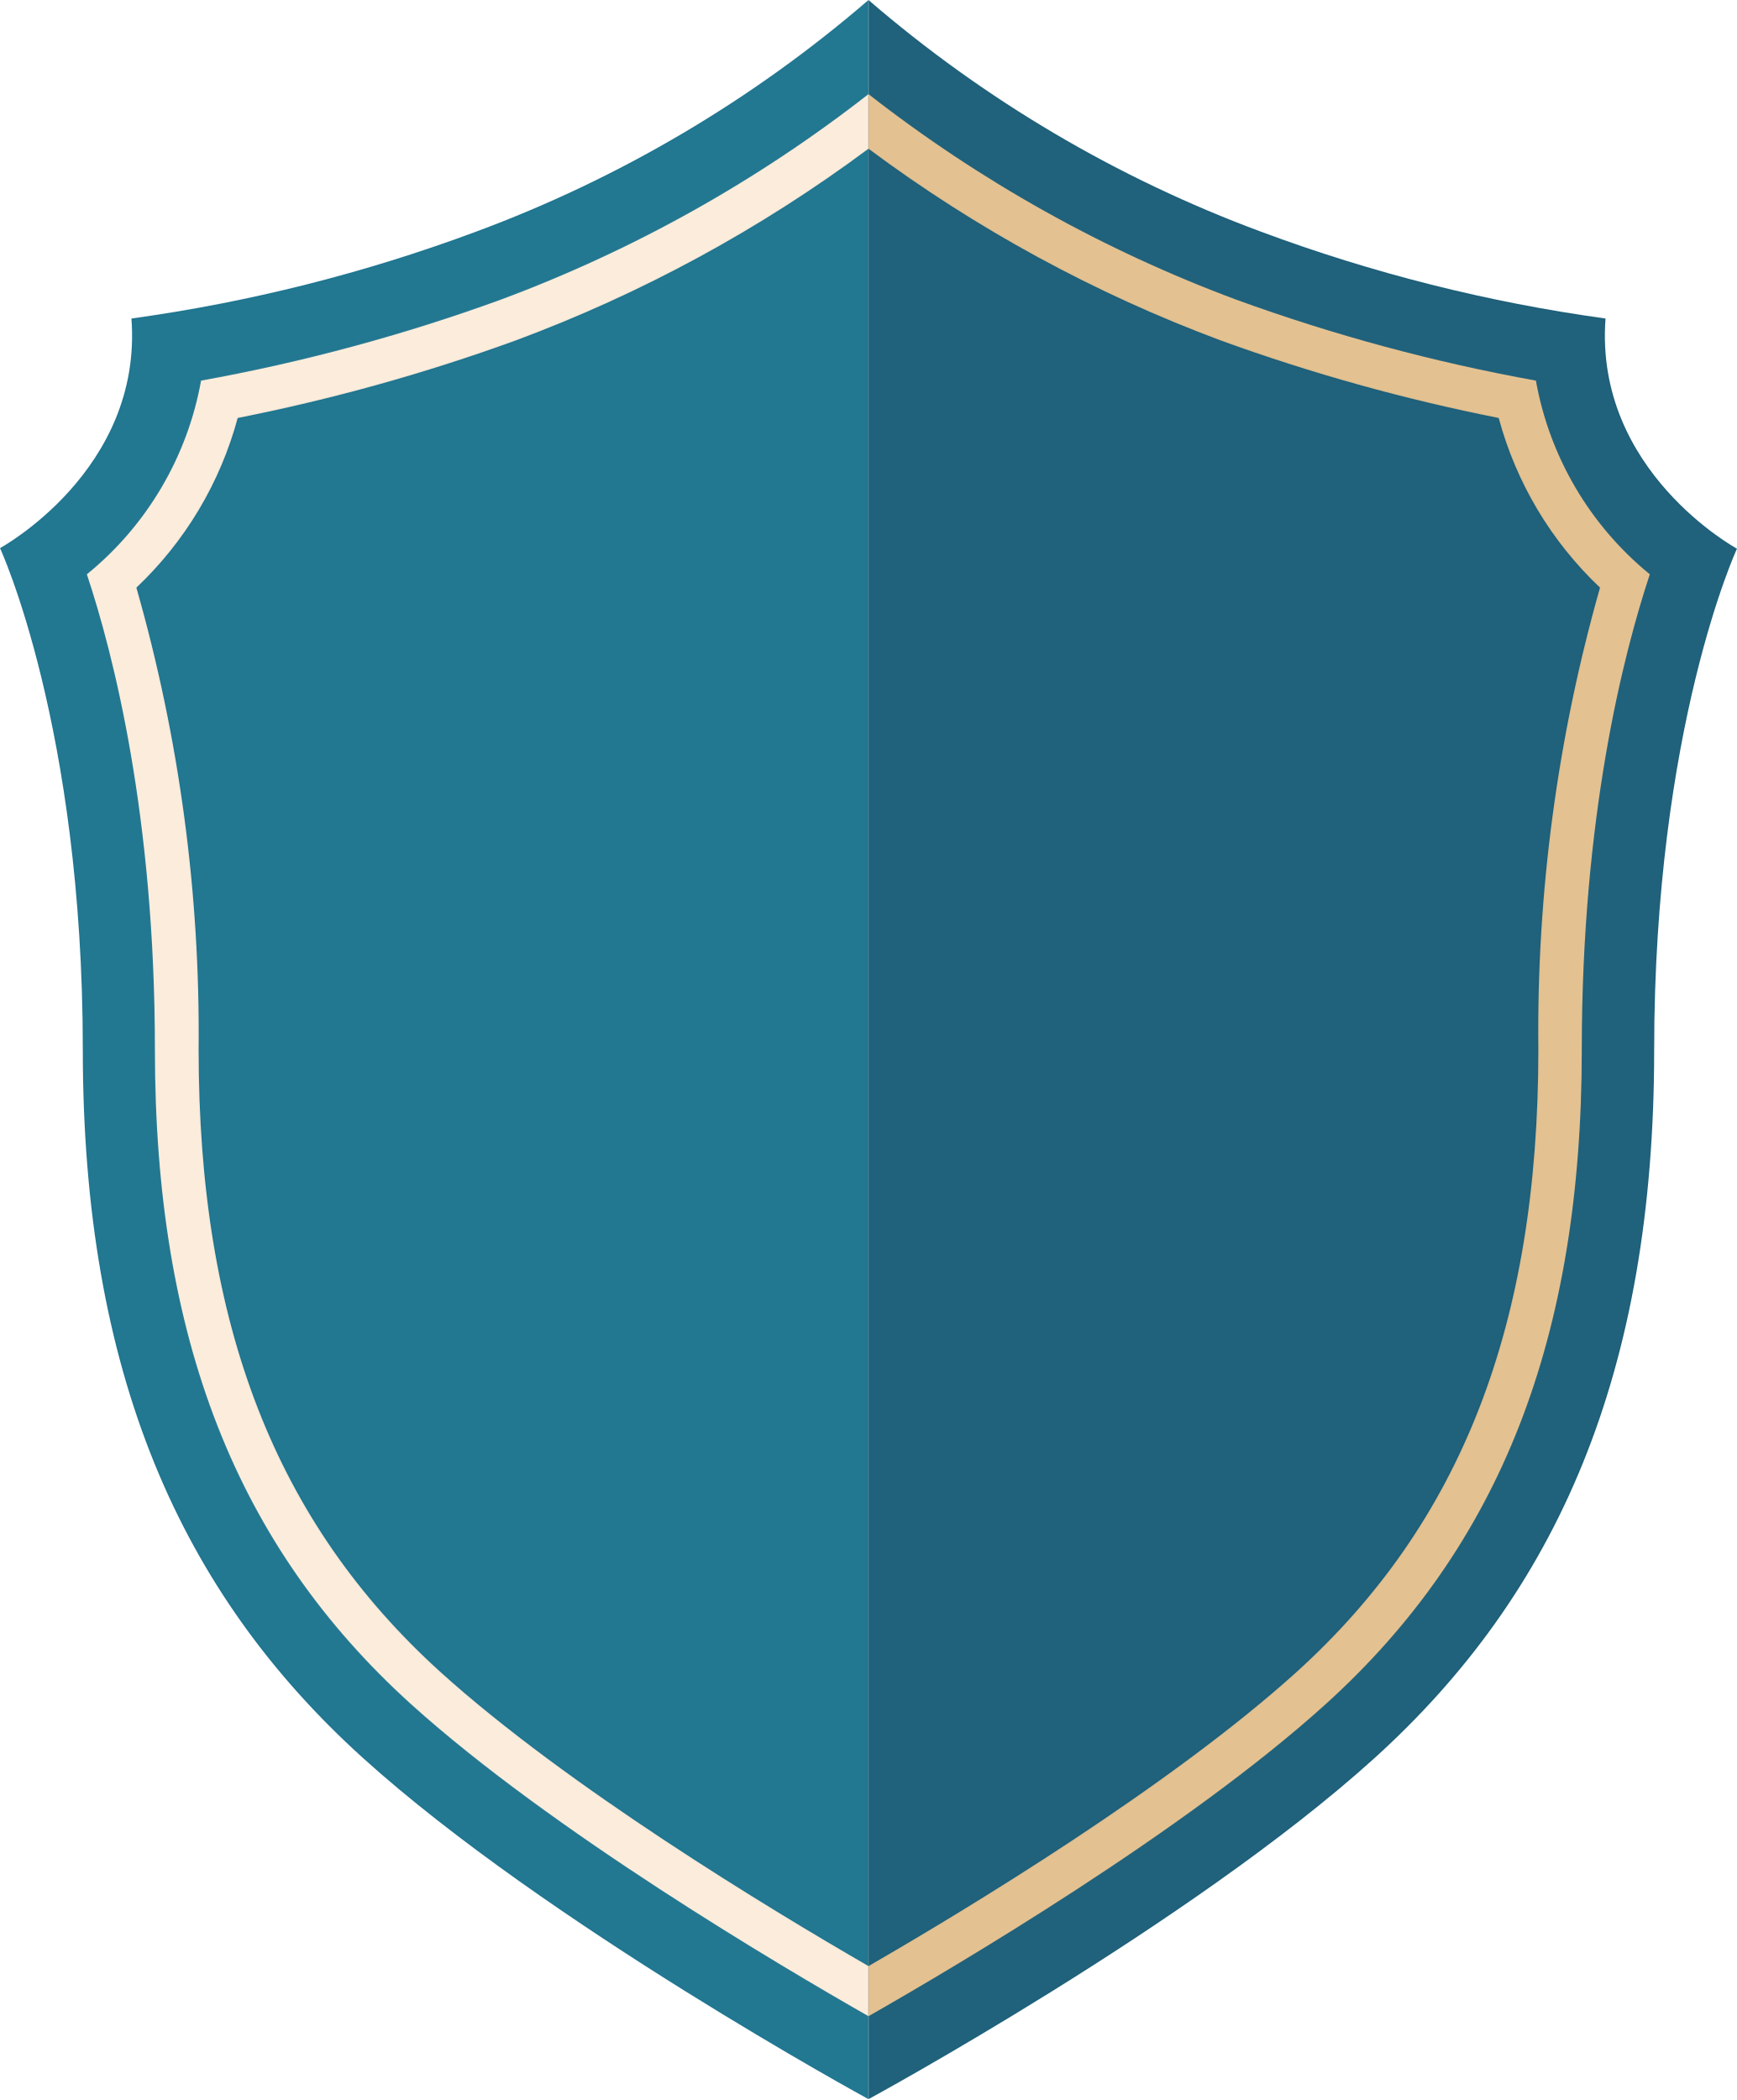
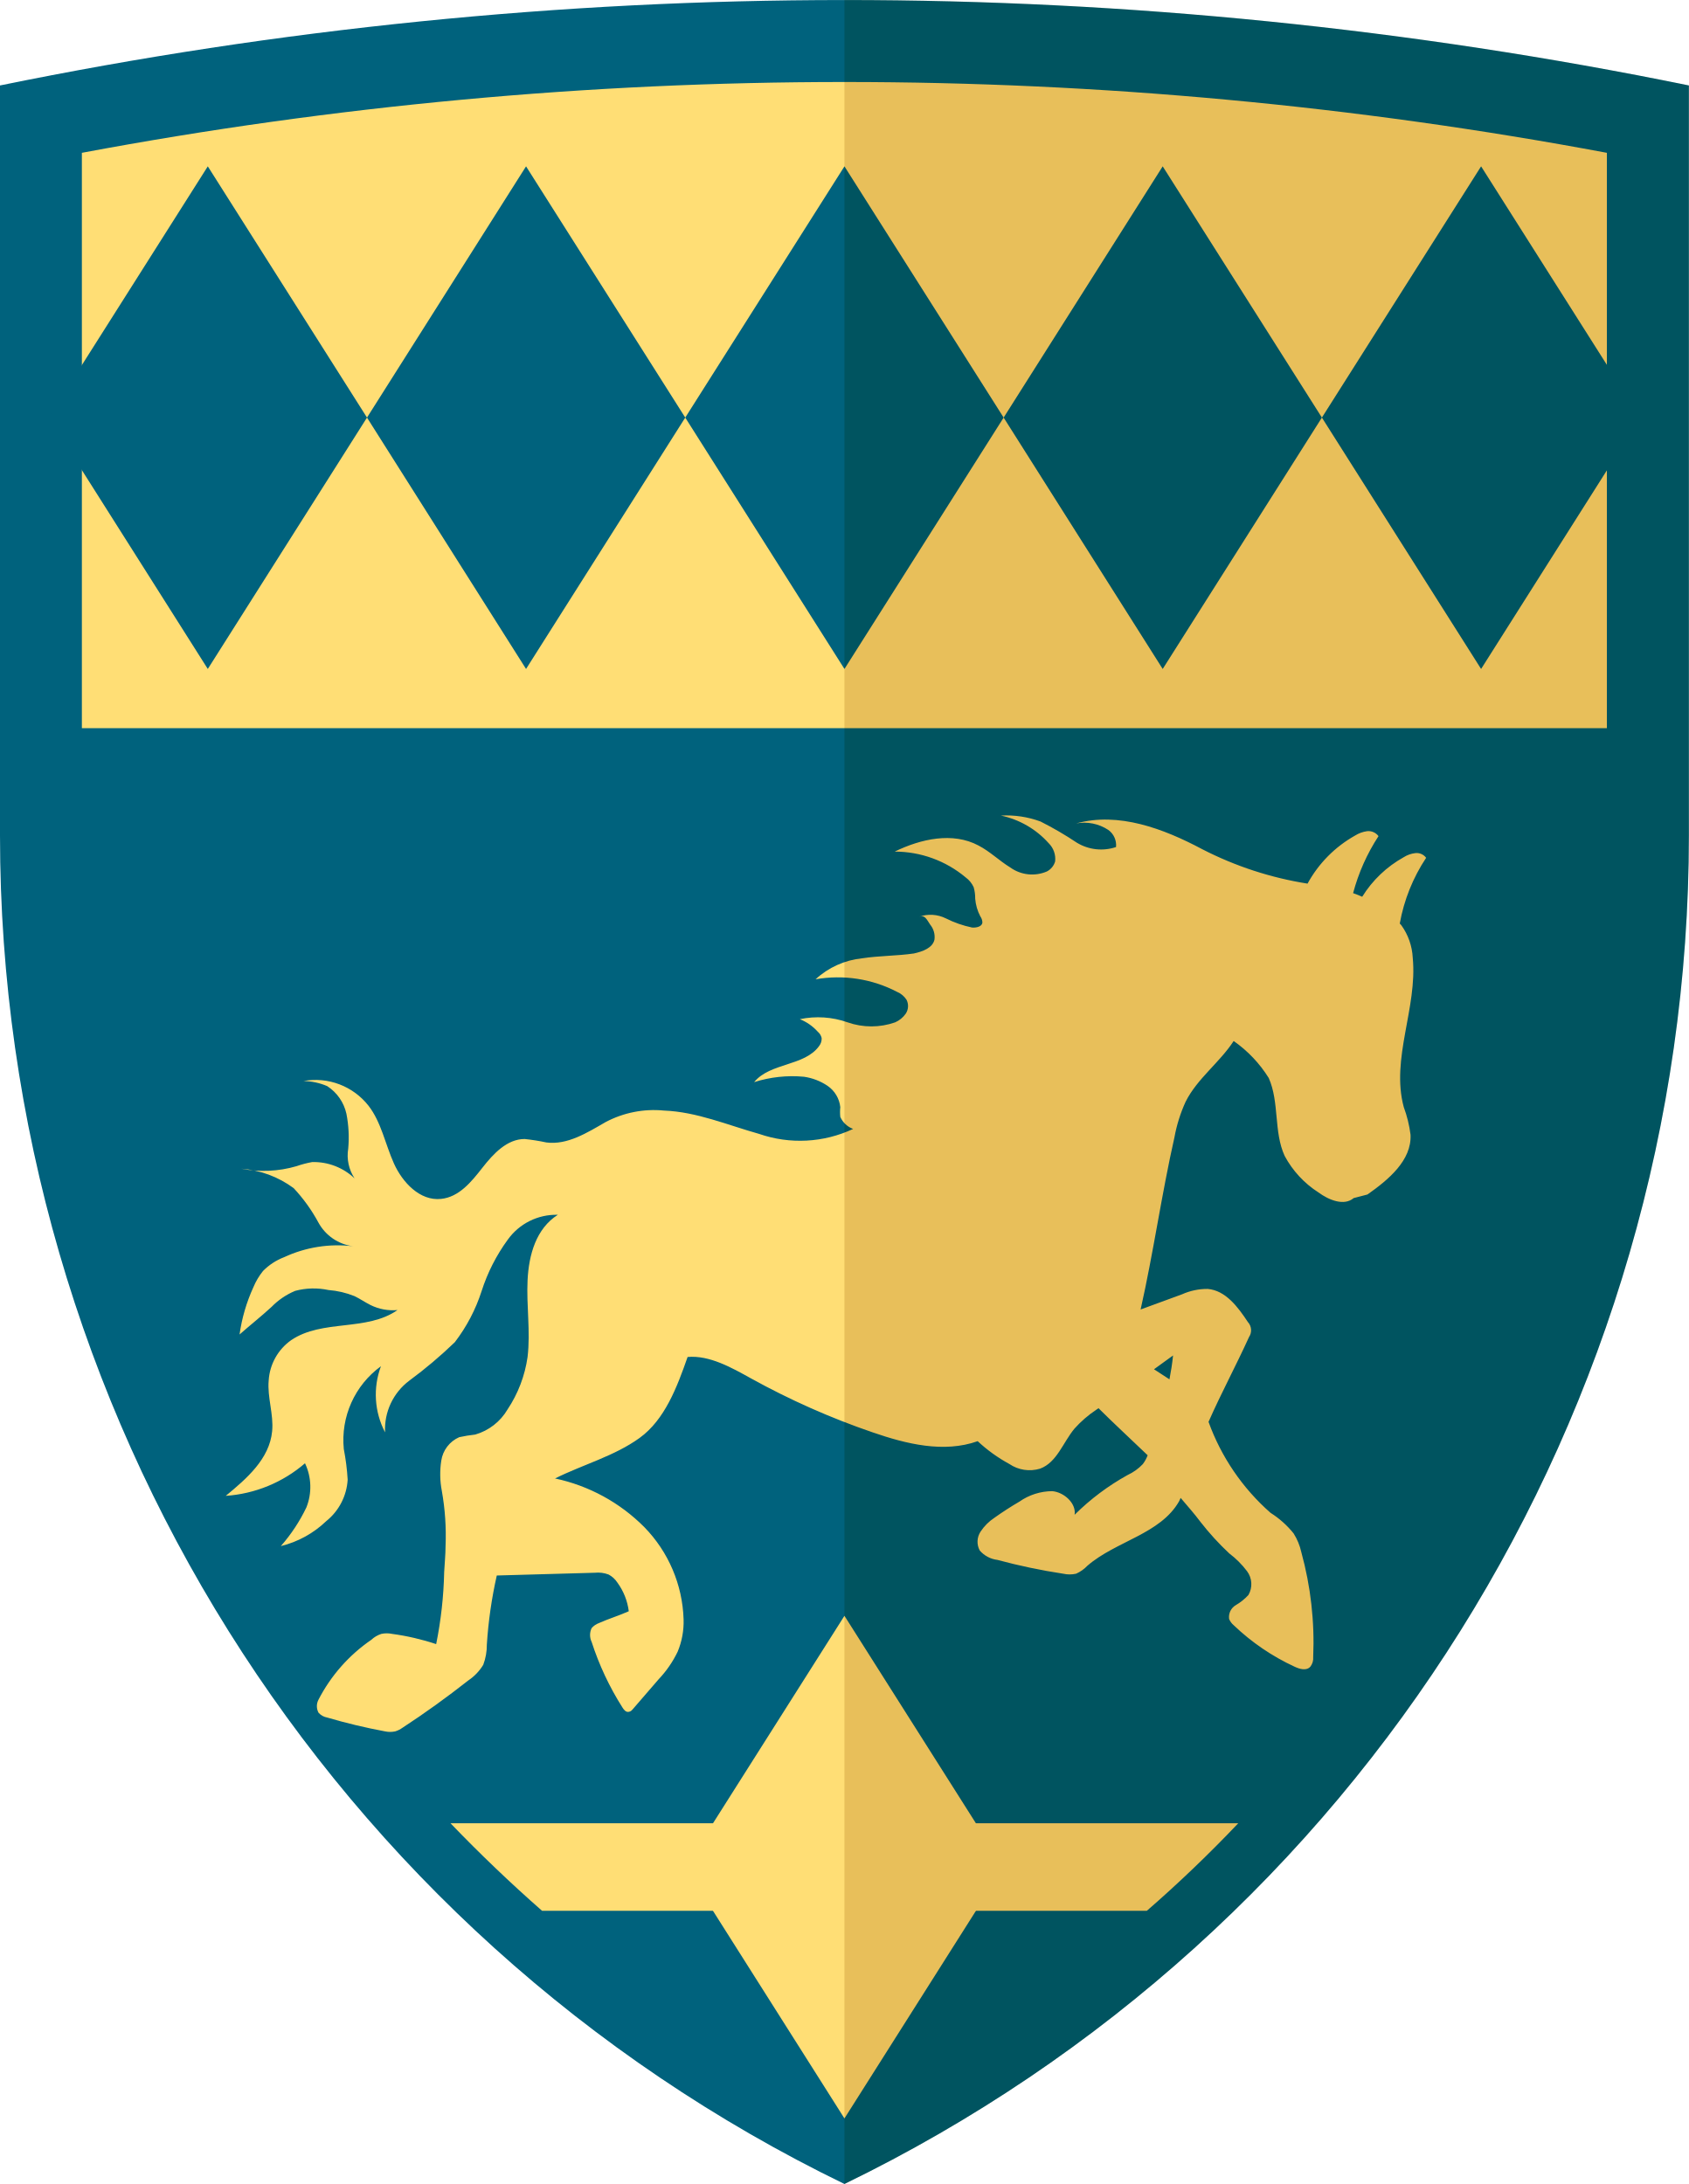
- <svg xmlns="http://www.w3.org/2000/svg" viewBox="0 0 120 145">
+ <svg xmlns="http://www.w3.org/2000/svg" viewBox="0 0 122.32 158.21">
  <defs>
-     <style>.cls-1{fill:#227791;}.cls-2{fill:#20617b;}.cls-3{fill:#fcecdb;}.cls-4{fill:#e3c190;}</style>
+     <style>.cls-1{isolation:isolate;}.cls-2{fill:#00627d;}.cls-3{fill:#ffde75;}.cls-4{fill:#e8dbc4;mix-blend-mode:multiply;}</style>
  </defs>
-   <g id="Capa_2" data-name="Capa 2">
-     <g id="OBJECTS">
-       <path class="cls-1" d="M9.08,22C9.87,32.5,0,37.86,0,37.86S5.72,50.18,5.72,72.5s6.71,37.5,19.35,48.93S60,145,60,145V0A88.74,88.74,0,0,1,32.89,16,112.23,112.23,0,0,1,9.08,22Z" />
-       <path class="cls-2" d="M110.92,22c-.79,10.54,9.08,15.9,9.08,15.9s-5.72,12.32-5.72,34.64-6.71,37.5-19.35,48.93S60,145,60,145V0A88.74,88.74,0,0,0,87.11,16,112.08,112.08,0,0,0,110.92,22Z" />
-       <path class="cls-3" d="M13.89,26.29A22.32,22.32,0,0,1,6,39.67c1.84,5.52,4.7,16.73,4.7,32.83,0,19.93,5.63,34.3,17.7,45.22C38.09,126.47,54,135.85,60,139.27V6.5A95.16,95.16,0,0,1,34.59,20.7,126.09,126.09,0,0,1,13.89,26.29Z" />
-       <path class="cls-4" d="M60,139.27c6-3.42,21.91-12.8,31.58-21.55,12.07-10.92,17.7-25.29,17.7-45.22,0-16.1,2.87-27.31,4.7-32.83a22.32,22.32,0,0,1-7.87-13.38,126.09,126.09,0,0,1-20.7-5.59A95.16,95.16,0,0,1,60,6.5h0V139.27Z" />
-       <path class="cls-1" d="M16.42,28.87a25.12,25.12,0,0,1-7,11.72A112,112,0,0,1,13.72,72.5c0,19,5.31,32.68,16.71,43,8.71,7.87,22.64,16.31,29.57,20.31V10.27A98.05,98.05,0,0,1,35.61,23.52,130.37,130.37,0,0,1,16.42,28.87Z" />
-       <path class="cls-2" d="M60,135.81c6.93-4,20.86-12.44,29.57-20.31,11.4-10.32,16.71-24,16.71-43a112,112,0,0,1,4.26-31.91,25.12,25.12,0,0,1-7-11.72,130.37,130.37,0,0,1-19.19-5.35A98.05,98.05,0,0,1,60,10.27h0V135.81Z" />
+   <g class="cls-1">
+     <g id="Capa_2" data-name="Capa 2">
+       <g id="OBJECT">
+         <path class="cls-2" d="M122.32,6.19A305.36,305.36,0,0,0,0,6.19V60.52a108.6,108.6,0,0,0,61.16,97.69h0a108.6,108.6,0,0,0,61.16-97.69V6.19Z" />
+         <path class="cls-3" d="M61.16,151.57a102.68,102.68,0,0,1-55.23-91V11.07a299.82,299.82,0,0,1,110.45,0V60.52a102.64,102.64,0,0,1-55.22,91Z" />
+         <polygon class="cls-2" points="15.05 12.05 3.52 30.25 15.05 48.46 26.58 30.25 15.05 12.05" />
+         <polygon class="cls-2" points="38.1 12.05 26.58 30.25 38.1 48.46 49.63 30.25 38.1 12.05" />
+         <polygon class="cls-2" points="61.16 12.05 49.63 30.25 61.16 48.46 72.69 30.25 61.16 12.05" />
+         <polygon class="cls-2" points="84.21 12.05 72.69 30.25 84.21 48.46 95.74 30.25 84.21 12.05" />
+         <polygon class="cls-2" points="107.27 12.05 95.74 30.25 107.27 48.46 118.8 30.25 107.27 12.05" />
+         <path class="cls-2" d="M1.92,52.75C2.22,72.87,8,97.13,18.68,114.21a110.21,110.21,0,0,0,42.48,39.25,110.11,110.11,0,0,0,42.47-39.25c10.7-17.08,16.47-41.34,16.77-61.46Z" />
+         <path class="cls-3" d="M25.58,90.28a9.21,9.21,0,0,0-5,.79,4.31,4.31,0,0,0-1.53,1,4.84,4.84,0,0,0-.7,1.18,12.34,12.34,0,0,0-1,3.42c.77-.68,1.56-1.3,2.32-2a5.14,5.14,0,0,1,1.71-1.16,5.16,5.16,0,0,1,2.41-.06,6.36,6.36,0,0,1,1.88.44c.4.19.77.45,1.17.65a3.64,3.64,0,0,0,1.95.36c-2.24,1.57-5.44.65-7.7,2.18A3.87,3.87,0,0,0,19.46,100c-.11,1.23.37,2.45.25,3.68-.19,2-1.84,3.43-3.36,4.68A9.79,9.79,0,0,0,22.09,106a4,4,0,0,1,.1,3.2A12.3,12.3,0,0,1,20.34,112a7.25,7.25,0,0,0,3.29-1.81,4.16,4.16,0,0,0,1.55-3,16.63,16.63,0,0,0-.28-2.22,6.61,6.61,0,0,1,2.69-6,5.89,5.89,0,0,0,.3,4.79,4.4,4.4,0,0,1,1.76-3.75,32.64,32.64,0,0,0,3.29-2.78,12.23,12.23,0,0,0,1.94-3.7,13.06,13.06,0,0,1,1.89-3.72A4.31,4.31,0,0,1,40.4,88c-1.57,1-2.1,2.89-2.19,4.74s.22,3.72,0,5.56a9.19,9.19,0,0,1-1.45,3.8,4,4,0,0,1-2.34,1.82,10.79,10.79,0,0,0-1.16.19,2.21,2.21,0,0,0-1.3,1.7A6.39,6.39,0,0,0,32,108a18.44,18.44,0,0,1,.27,4c0,.63-.07,1.25-.1,1.88a29.48,29.48,0,0,1-.58,5.22,17.57,17.57,0,0,0-3.19-.74,1.86,1.86,0,0,0-.78,0,1.93,1.93,0,0,0-.73.43,11.82,11.82,0,0,0-3.82,4.33,1,1,0,0,0,0,.95,1.1,1.1,0,0,0,.63.35,42.44,42.44,0,0,0,4.18,1,1.74,1.74,0,0,0,.75,0,1.81,1.81,0,0,0,.52-.26c1.64-1.07,3.23-2.22,4.77-3.43A3.63,3.63,0,0,0,35,120.6a4.07,4.07,0,0,0,.26-1.47,32,32,0,0,1,.72-5l7.1-.2a2.18,2.18,0,0,1,1,.13,1.73,1.73,0,0,1,.64.59,4.45,4.45,0,0,1,.82,2.07c-.69.31-1.48.55-2.17.86a1.28,1.28,0,0,0-.52.36,1.16,1.16,0,0,0,0,1,20.81,20.81,0,0,0,2.23,4.75c.1.16.24.34.43.32s.25-.12.35-.23l1.84-2.13a7.81,7.81,0,0,0,1.38-2,5.63,5.63,0,0,0,.43-2.34,10,10,0,0,0-2.85-6.69,12.9,12.9,0,0,0-6.46-3.52c2-1,4.31-1.62,6.13-2.94s2.71-3.68,3.47-5.86c1.59-.14,3.2.78,4.59,1.55a55,55,0,0,0,8.81,3.91c2.46.85,5.16,1.51,7.61.64a11.13,11.13,0,0,0,2.29,1.65,2.61,2.61,0,0,0,2.23.34c1.22-.45,1.66-1.9,2.49-2.9a8.17,8.17,0,0,1,1.57-1.36l.17-.12c1,1,2.55,2.44,3.56,3.41a2.48,2.48,0,0,1-.35.64,3.59,3.59,0,0,1-1.1.79,17.46,17.46,0,0,0-3.84,2.88c.13-.84-.78-1.64-1.62-1.71a4.18,4.18,0,0,0-2.38.76c-.62.36-1.22.75-1.81,1.17a3.51,3.51,0,0,0-1,1,1.33,1.33,0,0,0-.06,1.37,2,2,0,0,0,1.28.68A43.3,43.3,0,0,0,77,114a2.12,2.12,0,0,0,.94,0,2.61,2.61,0,0,0,.82-.58c2.07-1.79,5.29-2.29,6.64-4.67l.11-.24c.48.57,1,1.15,1.43,1.73a19.71,19.71,0,0,0,2.09,2.29,6.57,6.57,0,0,1,1.29,1.29,1.57,1.57,0,0,1,.1,1.72,3.89,3.89,0,0,1-.92.74,1,1,0,0,0-.48,1,1.18,1.18,0,0,0,.34.46,16.23,16.23,0,0,0,4.41,3c.37.17.84.31,1.13,0a1,1,0,0,0,.21-.7,24.67,24.67,0,0,0-.86-7.6,4.29,4.29,0,0,0-.56-1.36,6.81,6.81,0,0,0-1.67-1.49A16,16,0,0,1,87.53,103c.91-2.07,2-4.09,2.93-6.14a.88.88,0,0,0-.08-1.09c-.72-1.09-1.61-2.29-2.91-2.4a4.47,4.47,0,0,0-1.86.39l-3,1.1c.92-4.06,1.53-8.41,2.45-12.47a10.91,10.91,0,0,1,.81-2.58c.84-1.68,2.46-2.83,3.48-4.4a9.24,9.24,0,0,1,2.54,2.68c.78,1.76.35,3.89,1.15,5.64a7.15,7.15,0,0,0,2.45,2.65c.76.56,1.86,1,2.55.41l1-.26c1.52-1.07,3.21-2.47,3.12-4.33a9,9,0,0,0-.49-2c-.95-3.51,1-7.19.65-10.81a4.4,4.4,0,0,0-.83-2.37l-.11-.12a12.64,12.64,0,0,1,1.91-4.76.85.85,0,0,0-.79-.34,2,2,0,0,0-.84.3,8.25,8.25,0,0,0-3,2.86c-.22-.1-.44-.18-.66-.26a14.22,14.22,0,0,1,1.84-4.13.91.91,0,0,0-.82-.36,2.18,2.18,0,0,0-.88.32,8.86,8.86,0,0,0-3.44,3.48,25.34,25.34,0,0,1-7.62-2.49c-2.82-1.5-6.07-2.72-9.14-1.87a3.17,3.17,0,0,1,2.33.47,1.36,1.36,0,0,1,.56,1.24A3.38,3.38,0,0,1,78,61.05a24.88,24.88,0,0,0-2.64-1.54,7.14,7.14,0,0,0-2.87-.43,6.4,6.4,0,0,1,3.46,2,1.6,1.6,0,0,1,.47,1.32,1.18,1.18,0,0,1-.6.73,2.71,2.71,0,0,1-2.65-.29c-.8-.49-1.47-1.16-2.3-1.59-1.87-1-4.18-.48-6.07.44a8,8,0,0,1,5.14,1.87,1.81,1.81,0,0,1,.58.71,2.87,2.87,0,0,1,.11.83A3.32,3.32,0,0,0,71,66.38a.8.8,0,0,1,.15.43c0,.31-.44.41-.75.38a7.72,7.72,0,0,1-1.89-.66,2.51,2.51,0,0,0-1.95-.12c.43-.16.55.19.81.57a1.42,1.42,0,0,1,.31,1.09c-.14.61-.87.86-1.49,1-1.24.18-2.51.16-3.75.35a5.85,5.85,0,0,0-3.37,1.52,9.29,9.29,0,0,1,5.9.91,1.51,1.51,0,0,1,.69.58,1,1,0,0,1-.06,1,1.82,1.82,0,0,1-.77.63,5.2,5.2,0,0,1-3.44,0,6.41,6.41,0,0,0-3.46-.23,3.48,3.48,0,0,1,1.3.91.83.83,0,0,1,.28.46.86.86,0,0,1-.18.57c-1.06,1.48-3.55,1.2-4.71,2.62A9.1,9.1,0,0,1,58.23,78a4.1,4.1,0,0,1,1.71.66,2.15,2.15,0,0,1,.92,1.54,3.35,3.35,0,0,0,0,.71,1.63,1.63,0,0,0,.93.87,9.05,9.05,0,0,1-6.81.36c-2.28-.64-4.52-1.6-6.89-1.69a7.47,7.47,0,0,0-4.22.83c-1.34.77-2.77,1.68-4.3,1.48A14.67,14.67,0,0,0,38,82.51c-1.28,0-2.27,1.07-3.06,2.08s-1.69,2.13-3,2.26c-1.52.16-2.79-1.19-3.41-2.57s-.92-3-1.84-4.18a4.88,4.88,0,0,0-4.71-1.79,4.53,4.53,0,0,1,1.72.37,3.21,3.21,0,0,1,1.39,2,8.91,8.91,0,0,1,.13,2.53,3,3,0,0,0,.46,2.15,4.31,4.31,0,0,0-3.07-1.18,7.66,7.66,0,0,0-1.14.3,8.42,8.42,0,0,1-4,.18,7.28,7.28,0,0,1,3.8,1.41,12,12,0,0,1,1.79,2.49A3.35,3.35,0,0,0,25.58,90.28Zm58,8.91,1.38-1c-.06.59-.15,1.16-.26,1.73Z" />
+         <polygon class="cls-3" points="61.16 117.05 49.63 135.25 61.16 153.46 72.69 135.25 61.16 117.05" />
+         <path class="cls-3" d="M32.63,132.08q3.18,3.31,6.63,6.34h43.8q3.45-3,6.62-6.34Z" />
+         <path class="cls-4" d="M122.32,6.19A305,305,0,0,0,61.16,0V158.21h0a108.6,108.6,0,0,0,61.16-97.69V6.19Z" />
+       </g>
    </g>
  </g>
</svg>
